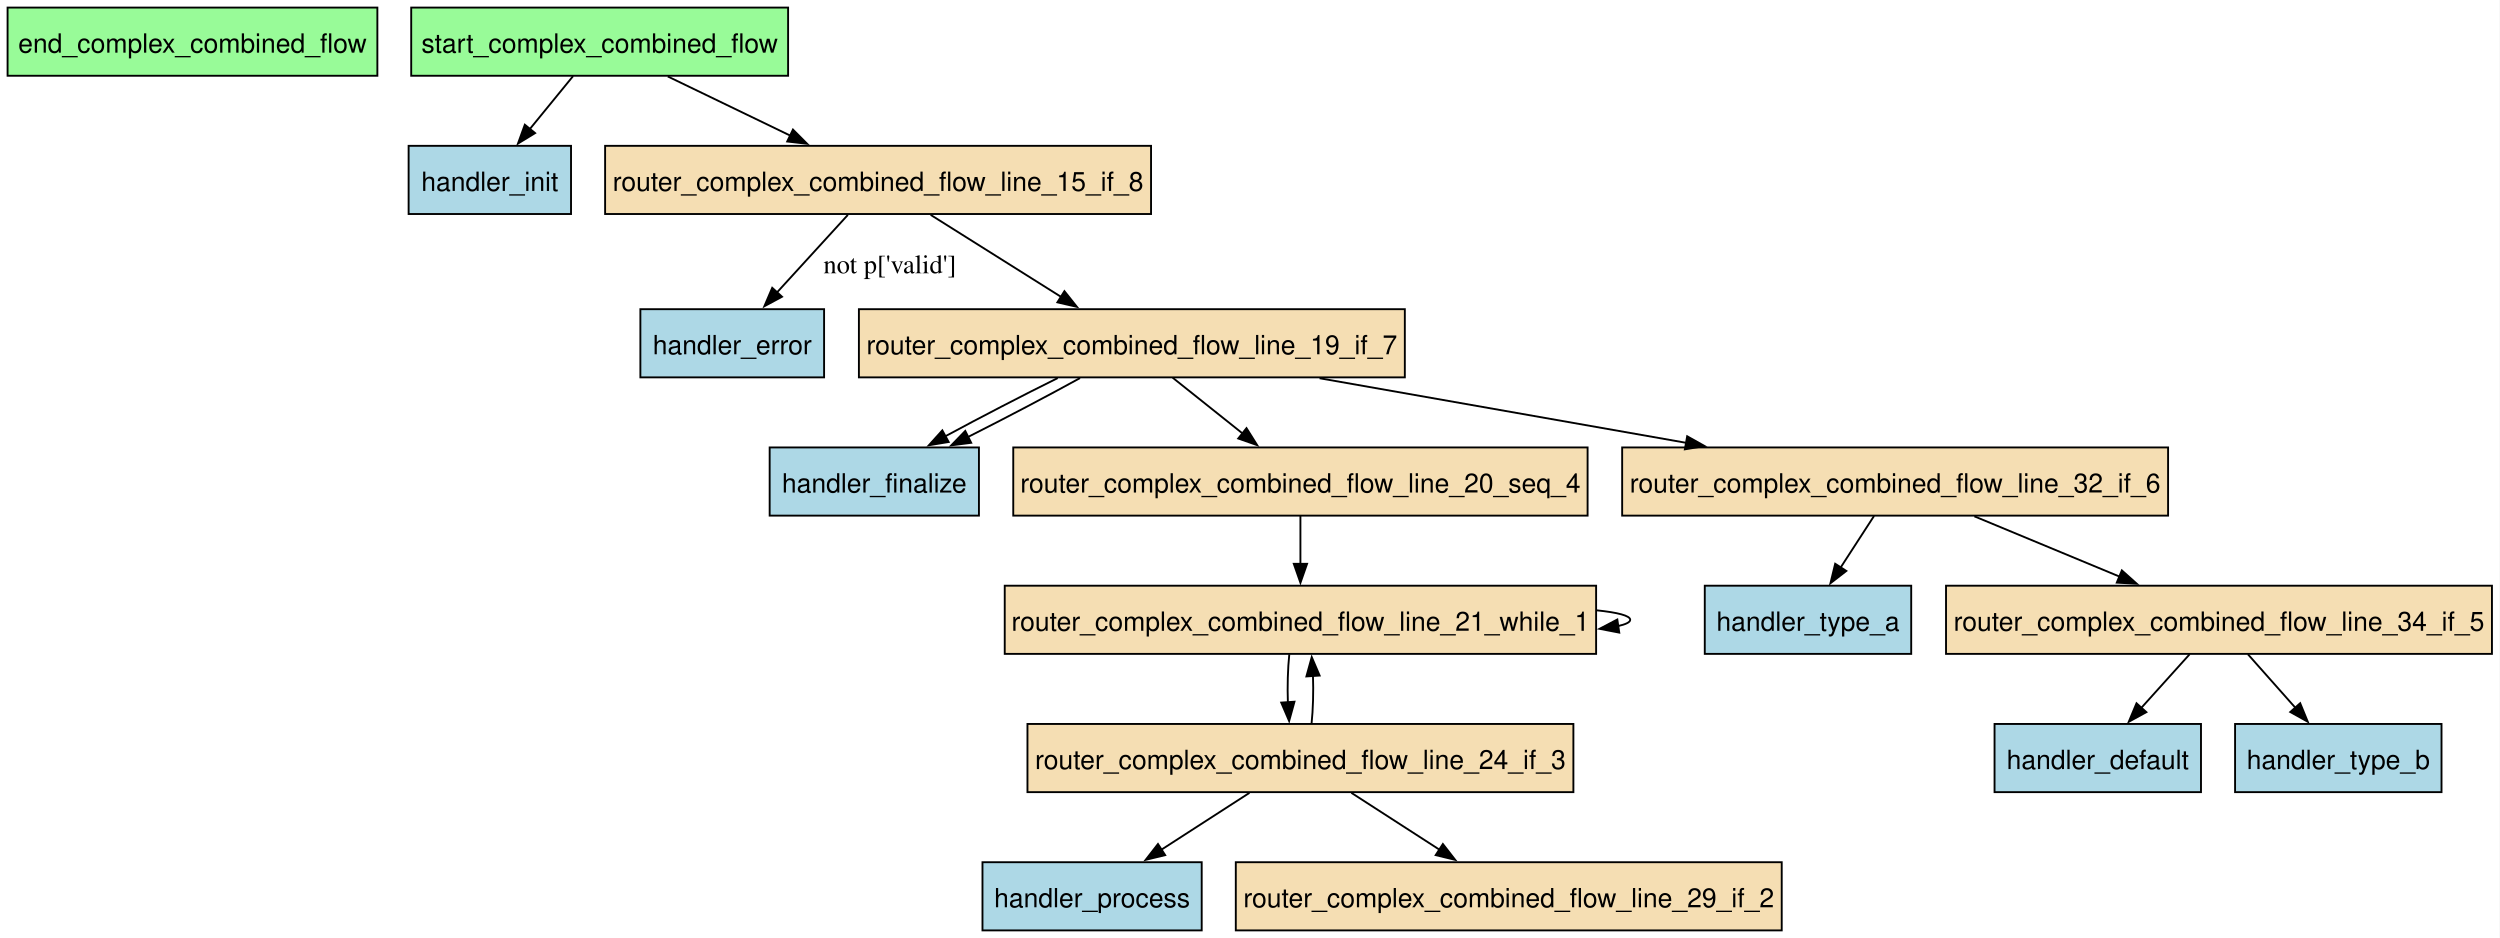
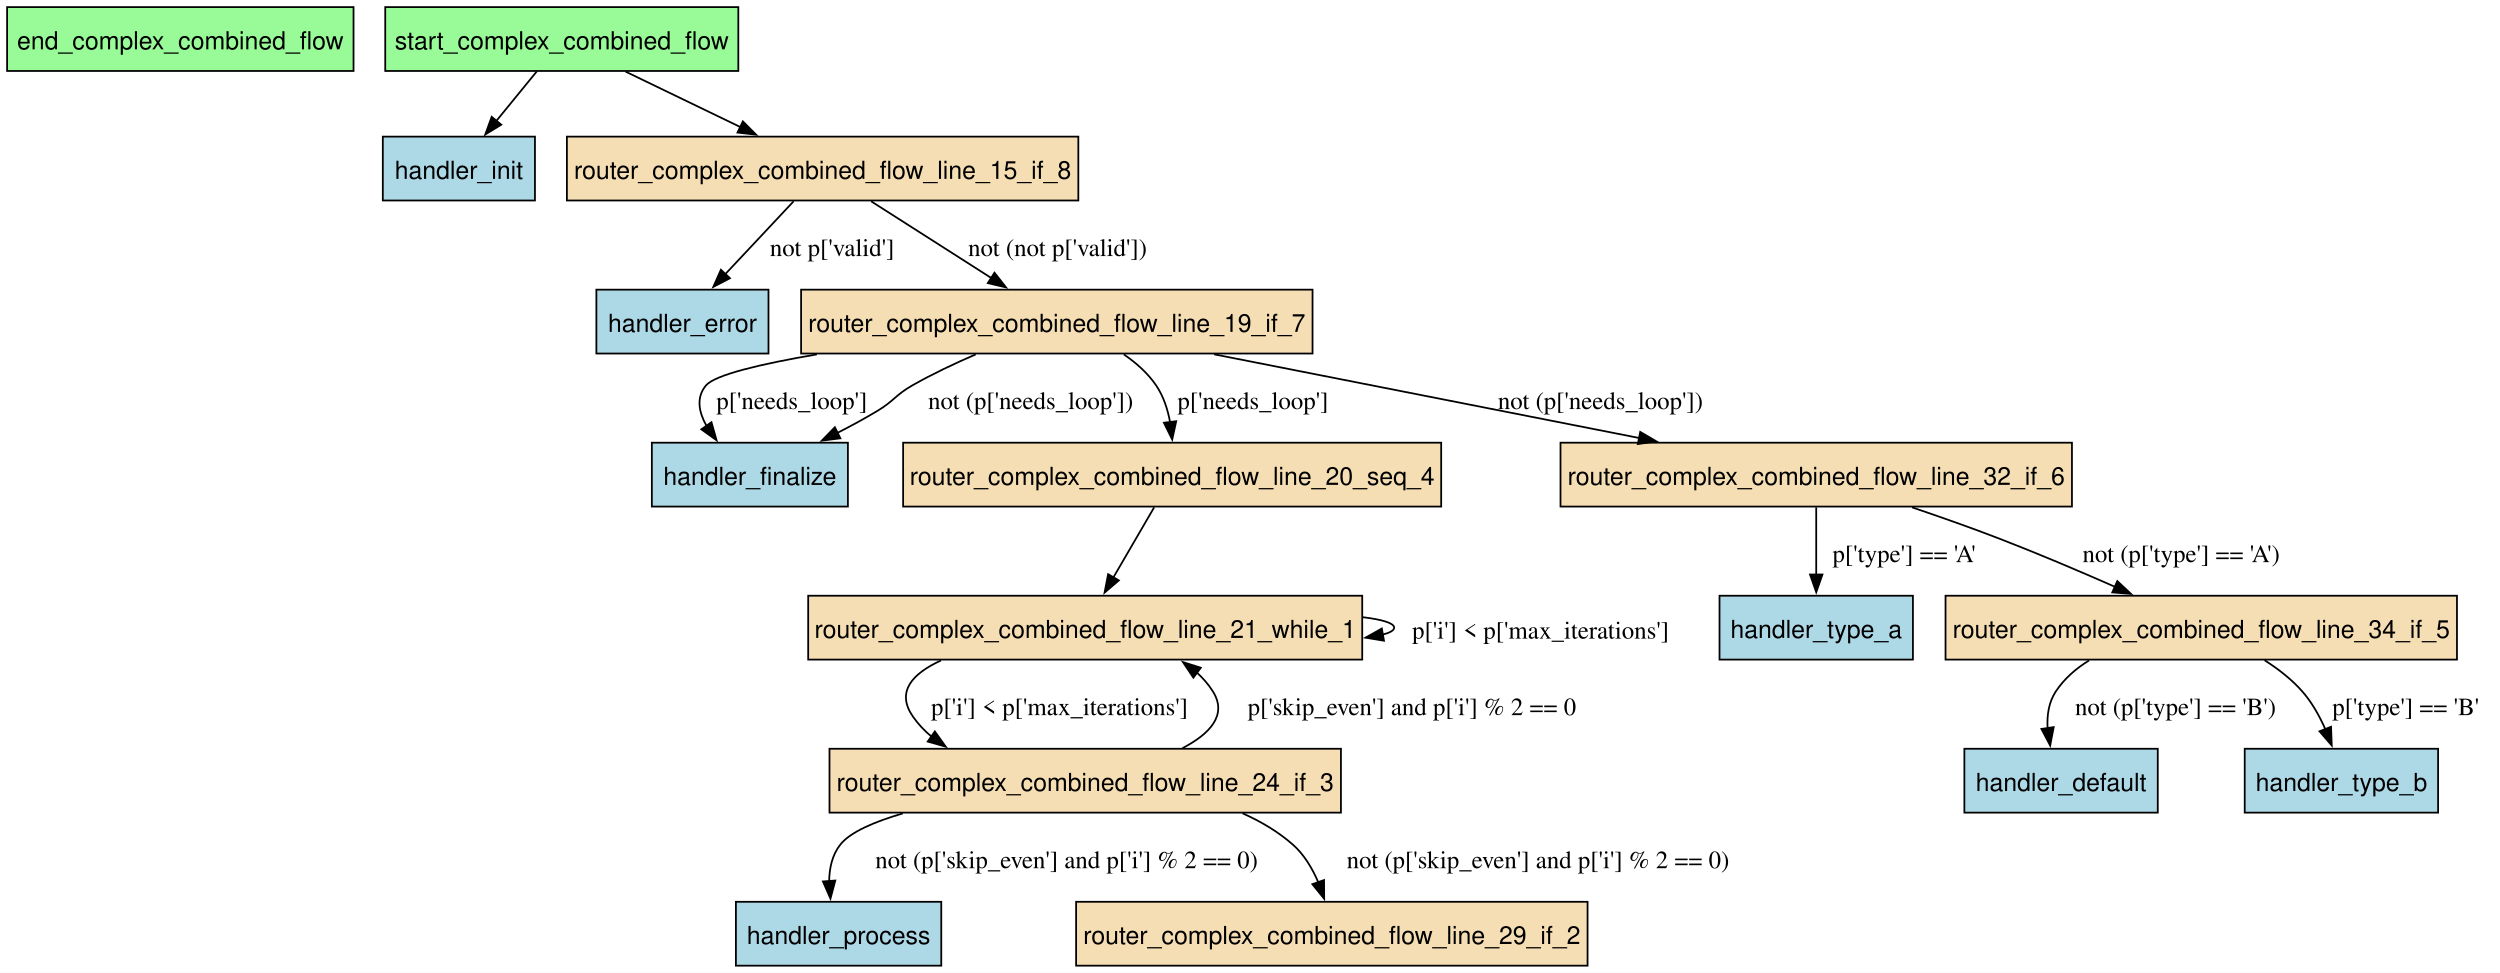
- <svg xmlns="http://www.w3.org/2000/svg" width="1320pt" height="495pt" viewBox="0.00 0.00 1320.00 495.00">
-   <g id="graph0" class="graph" transform="scale(1 1) rotate(0) translate(4 491.25)">
-     <polygon fill="white" stroke="none" points="-4,4 -4,-491.25 1315.75,-491.25 1315.75,4 -4,4" />
+ <svg xmlns="http://www.w3.org/2000/svg" width="1409pt" height="548pt" viewBox="0.00 0.00 1409.00 548.00">
+   <g id="graph0" class="graph" transform="scale(1 1) rotate(0) translate(4 544.25)">
+     <polygon fill="white" stroke="none" points="-4,4 -4,-544.25 1404.95,-544.25 1404.95,4 -4,4" />
    <g id="node1" class="node">
-       <polygon fill="palegreen" stroke="black" points="195.25,-487.25 0,-487.25 0,-451.25 195.25,-451.25 195.25,-487.25" />
-       <text xml:space="preserve" text-anchor="middle" x="97.62" y="-463.45" font-family="Helvetica,sans-Serif" font-size="14.00">end_complex_combined_flow</text>
+       <polygon fill="palegreen" stroke="black" points="195.25,-540.25 0,-540.25 0,-504.25 195.25,-504.25 195.25,-540.25" />
+       <text xml:space="preserve" text-anchor="middle" x="97.62" y="-516.45" font-family="Helvetica,sans-Serif" font-size="14.00">end_complex_combined_flow</text>
    </g>
    <g id="node2" class="node">
-       <polygon fill="lightblue" stroke="black" points="1158.12,-109 1049.12,-109 1049.12,-73 1158.12,-73 1158.12,-109" />
-       <text xml:space="preserve" text-anchor="middle" x="1103.62" y="-85.2" font-family="Helvetica,sans-Serif" font-size="14.00">handler_default</text>
+       <polygon fill="lightblue" stroke="black" points="1212.12,-122.25 1103.12,-122.25 1103.12,-86.25 1212.12,-86.25 1212.12,-122.25" />
+       <text xml:space="preserve" text-anchor="middle" x="1157.62" y="-98.45" font-family="Helvetica,sans-Serif" font-size="14.00">handler_default</text>
    </g>
    <g id="node3" class="node">
-       <polygon fill="lightblue" stroke="black" points="431.12,-328 334.12,-328 334.12,-292 431.12,-292 431.12,-328" />
-       <text xml:space="preserve" text-anchor="middle" x="382.62" y="-304.2" font-family="Helvetica,sans-Serif" font-size="14.00">handler_error</text>
+       <polygon fill="lightblue" stroke="black" points="429.12,-381 332.12,-381 332.12,-345 429.12,-345 429.12,-381" />
+       <text xml:space="preserve" text-anchor="middle" x="380.62" y="-357.2" font-family="Helvetica,sans-Serif" font-size="14.00">handler_error</text>
    </g>
    <g id="node4" class="node">
-       <polygon fill="lightblue" stroke="black" points="512.88,-255 402.38,-255 402.38,-219 512.88,-219 512.88,-255" />
-       <text xml:space="preserve" text-anchor="middle" x="457.62" y="-231.2" font-family="Helvetica,sans-Serif" font-size="14.00">handler_finalize</text>
+       <polygon fill="lightblue" stroke="black" points="473.88,-294.75 363.38,-294.75 363.38,-258.75 473.88,-258.75 473.88,-294.75" />
+       <text xml:space="preserve" text-anchor="middle" x="418.62" y="-270.95" font-family="Helvetica,sans-Serif" font-size="14.00">handler_finalize</text>
    </g>
    <g id="node5" class="node">
-       <polygon fill="lightblue" stroke="black" points="297.5,-414.25 211.75,-414.25 211.75,-378.25 297.5,-378.25 297.5,-414.25" />
-       <text xml:space="preserve" text-anchor="middle" x="254.62" y="-390.45" font-family="Helvetica,sans-Serif" font-size="14.00">handler_init</text>
+       <polygon fill="lightblue" stroke="black" points="297.5,-467.25 211.75,-467.25 211.75,-431.25 297.5,-431.25 297.5,-467.25" />
+       <text xml:space="preserve" text-anchor="middle" x="254.62" y="-443.45" font-family="Helvetica,sans-Serif" font-size="14.00">handler_init</text>
    </g>
    <g id="node6" class="node">
-       <polygon fill="lightblue" stroke="black" points="630.5,-36 514.75,-36 514.75,0 630.5,0 630.5,-36" />
-       <text xml:space="preserve" text-anchor="middle" x="572.62" y="-12.2" font-family="Helvetica,sans-Serif" font-size="14.00">handler_process</text>
+       <polygon fill="lightblue" stroke="black" points="526.5,-36 410.75,-36 410.75,0 526.5,0 526.5,-36" />
+       <text xml:space="preserve" text-anchor="middle" x="468.62" y="-12.2" font-family="Helvetica,sans-Serif" font-size="14.00">handler_process</text>
    </g>
    <g id="node7" class="node">
-       <polygon fill="lightblue" stroke="black" points="1005.12,-182 896.12,-182 896.12,-146 1005.12,-146 1005.12,-182" />
-       <text xml:space="preserve" text-anchor="middle" x="950.62" y="-158.2" font-family="Helvetica,sans-Serif" font-size="14.00">handler_type_a</text>
+       <polygon fill="lightblue" stroke="black" points="1074.12,-208.5 965.12,-208.5 965.12,-172.5 1074.12,-172.5 1074.12,-208.5" />
+       <text xml:space="preserve" text-anchor="middle" x="1019.62" y="-184.7" font-family="Helvetica,sans-Serif" font-size="14.00">handler_type_a</text>
    </g>
    <g id="node8" class="node">
-       <polygon fill="lightblue" stroke="black" points="1285.12,-109 1176.12,-109 1176.12,-73 1285.12,-73 1285.12,-109" />
-       <text xml:space="preserve" text-anchor="middle" x="1230.62" y="-85.2" font-family="Helvetica,sans-Serif" font-size="14.00">handler_type_b</text>
+       <polygon fill="lightblue" stroke="black" points="1370.12,-122.25 1261.12,-122.25 1261.12,-86.25 1370.12,-86.25 1370.12,-122.25" />
+       <text xml:space="preserve" text-anchor="middle" x="1315.62" y="-98.45" font-family="Helvetica,sans-Serif" font-size="14.00">handler_type_b</text>
    </g>
    <g id="node9" class="node">
-       <polygon fill="wheat" stroke="black" points="603.75,-414.25 315.5,-414.25 315.5,-378.25 603.75,-378.25 603.75,-414.25" />
-       <text xml:space="preserve" text-anchor="middle" x="459.62" y="-390.45" font-family="Helvetica,sans-Serif" font-size="14.00">router_complex_combined_flow_line_15_if_8</text>
+       <polygon fill="wheat" stroke="black" points="603.75,-467.25 315.5,-467.25 315.5,-431.25 603.75,-431.25 603.75,-467.25" />
+       <text xml:space="preserve" text-anchor="middle" x="459.62" y="-443.45" font-family="Helvetica,sans-Serif" font-size="14.00">router_complex_combined_flow_line_15_if_8</text>
    </g>
    <g id="edge18" class="edge">
-       <path fill="none" stroke="black" d="M443.67,-377.79C432.83,-365.93 418.31,-350.04 406.15,-336.74" />
-       <polygon fill="black" stroke="black" points="408.91,-334.57 399.58,-329.55 403.74,-339.29 408.91,-334.57" />
-       <text xml:space="preserve" text-anchor="middle" x="465.86" y="-346.95" font-family="Times,serif" font-size="14.00">not p['valid']</text>
+       <path fill="none" stroke="black" d="M443.26,-430.79C432.13,-418.93 417.23,-403.04 404.76,-389.74" />
+       <polygon fill="black" stroke="black" points="407.4,-387.44 398.01,-382.54 402.3,-392.23 407.4,-387.44" />
+       <text xml:space="preserve" text-anchor="middle" x="464.98" y="-399.95" font-family="Times,serif" font-size="14.00">not p['valid']</text>
    </g>
    <g id="node10" class="node">
-       <polygon fill="wheat" stroke="black" points="737.75,-328 449.5,-328 449.5,-292 737.75,-292 737.75,-328" />
-       <text xml:space="preserve" text-anchor="middle" x="593.62" y="-304.2" font-family="Helvetica,sans-Serif" font-size="14.00">router_complex_combined_flow_line_19_if_7</text>
+       <polygon fill="wheat" stroke="black" points="735.75,-381 447.5,-381 447.5,-345 735.75,-345 735.75,-381" />
+       <text xml:space="preserve" text-anchor="middle" x="591.62" y="-357.2" font-family="Helvetica,sans-Serif" font-size="14.00">router_complex_combined_flow_line_19_if_7</text>
    </g>
    <g id="edge17" class="edge">
-       <path fill="none" stroke="black" d="M487.39,-377.79C507.33,-365.25 534.44,-348.21 556.28,-334.48" />
-       <polygon fill="black" stroke="black" points="558.01,-337.53 564.61,-329.24 554.29,-331.6 558.01,-337.53" />
+       <path fill="none" stroke="black" d="M486.98,-430.79C506.62,-418.25 533.32,-401.21 554.83,-387.48" />
+       <polygon fill="black" stroke="black" points="556.49,-390.58 563.03,-382.25 552.72,-384.68 556.49,-390.58" />
+       <text xml:space="preserve" text-anchor="middle" x="592.03" y="-399.95" font-family="Times,serif" font-size="14.00">not (not p['valid'])</text>
    </g>
    <g id="edge14" class="edge">
-       <path fill="none" stroke="black" d="M554.46,-291.63C535.81,-282.39 513.66,-270.91 495.22,-260.95" />
-       <polygon fill="black" stroke="black" points="496.9,-257.88 486.45,-256.16 493.55,-264.02 496.9,-257.88" />
+       <path fill="none" stroke="black" d="M456.37,-344.52C424.85,-339.12 398.92,-333.01 393.88,-327 388.19,-320.22 389.84,-311.92 394.26,-304.08" />
+       <polygon fill="black" stroke="black" points="396.98,-306.3 399.86,-296.11 391.25,-302.28 396.98,-306.3" />
+       <text xml:space="preserve" text-anchor="middle" x="442.25" y="-313.7" font-family="Times,serif" font-size="14.00">p['needs_loop']</text>
    </g>
    <g id="edge16" class="edge">
-       <path fill="none" stroke="black" d="M566.25,-291.63C549.27,-282.26 527.06,-270.59 507.11,-260.53" />
-       <polygon fill="black" stroke="black" points="508.79,-257.45 498.28,-256.11 505.66,-263.72 508.79,-257.45" />
+       <path fill="none" stroke="black" d="M545.91,-344.51C534,-339.38 521.36,-333.41 510.12,-327 500.8,-321.68 499.82,-318.29 490.62,-312.75 483.42,-308.41 475.6,-304.17 467.86,-300.22" />
+       <polygon fill="black" stroke="black" points="469.65,-297.21 459.14,-295.89 466.54,-303.48 469.65,-297.21" />
+       <text xml:space="preserve" text-anchor="middle" x="576.88" y="-313.7" font-family="Times,serif" font-size="14.00">not (p['needs_loop'])</text>
    </g>
    <g id="node11" class="node">
-       <polygon fill="wheat" stroke="black" points="834.25,-255 531,-255 531,-219 834.25,-219 834.25,-255" />
-       <text xml:space="preserve" text-anchor="middle" x="682.62" y="-231.2" font-family="Helvetica,sans-Serif" font-size="14.00">router_complex_combined_flow_line_20_seq_4</text>
+       <polygon fill="wheat" stroke="black" points="808.25,-294.75 505,-294.75 505,-258.75 808.25,-258.75 808.25,-294.75" />
+       <text xml:space="preserve" text-anchor="middle" x="656.62" y="-270.95" font-family="Helvetica,sans-Serif" font-size="14.00">router_complex_combined_flow_line_20_seq_4</text>
    </g>
    <g id="edge13" class="edge">
-       <path fill="none" stroke="black" d="M615.17,-291.81C626.24,-282.98 639.92,-272.07 652.06,-262.39" />
-       <polygon fill="black" stroke="black" points="654.15,-265.19 659.79,-256.22 649.79,-259.72 654.15,-265.19" />
+       <path fill="none" stroke="black" d="M629.35,-344.53C636.35,-339.75 642.92,-333.92 647.62,-327 651.74,-320.94 654.12,-313.53 655.46,-306.32" />
+       <polygon fill="black" stroke="black" points="658.92,-306.86 656.66,-296.51 651.98,-306.01 658.92,-306.86" />
+       <text xml:space="preserve" text-anchor="middle" x="702.13" y="-313.7" font-family="Times,serif" font-size="14.00">p['needs_loop']</text>
    </g>
    <g id="node15" class="node">
-       <polygon fill="wheat" stroke="black" points="1140.75,-255 852.5,-255 852.5,-219 1140.75,-219 1140.75,-255" />
-       <text xml:space="preserve" text-anchor="middle" x="996.62" y="-231.2" font-family="Helvetica,sans-Serif" font-size="14.00">router_complex_combined_flow_line_32_if_6</text>
+       <polygon fill="wheat" stroke="black" points="1163.75,-294.75 875.5,-294.75 875.5,-258.75 1163.75,-258.75 1163.75,-294.75" />
+       <text xml:space="preserve" text-anchor="middle" x="1019.62" y="-270.95" font-family="Helvetica,sans-Serif" font-size="14.00">router_complex_combined_flow_line_32_if_6</text>
    </g>
    <g id="edge15" class="edge">
-       <path fill="none" stroke="black" d="M692.73,-291.54C751.42,-281.2 825.89,-268.08 886.42,-257.42" />
-       <polygon fill="black" stroke="black" points="886.83,-260.9 896.07,-255.72 885.61,-254 886.83,-260.9" />
+       <path fill="none" stroke="black" d="M680.31,-344.54C750.18,-330.79 847.56,-311.62 920.09,-297.34" />
+       <polygon fill="black" stroke="black" points="920.44,-300.84 929.57,-295.48 919.08,-293.97 920.44,-300.84" />
+       <text xml:space="preserve" text-anchor="middle" x="898" y="-313.7" font-family="Times,serif" font-size="14.00">not (p['needs_loop'])</text>
    </g>
    <g id="node12" class="node">
-       <polygon fill="wheat" stroke="black" points="838.75,-182 526.5,-182 526.5,-146 838.75,-146 838.75,-182" />
-       <text xml:space="preserve" text-anchor="middle" x="682.62" y="-158.2" font-family="Helvetica,sans-Serif" font-size="14.00">router_complex_combined_flow_line_21_while_1</text>
+       <polygon fill="wheat" stroke="black" points="763.75,-208.5 451.5,-208.5 451.5,-172.5 763.75,-172.5 763.75,-208.5" />
+       <text xml:space="preserve" text-anchor="middle" x="607.62" y="-184.7" font-family="Helvetica,sans-Serif" font-size="14.00">router_complex_combined_flow_line_21_while_1</text>
    </g>
    <g id="edge8" class="edge">
-       <path fill="none" stroke="black" d="M682.62,-218.81C682.62,-211.23 682.62,-202.1 682.62,-193.54" />
-       <polygon fill="black" stroke="black" points="686.13,-193.54 682.63,-183.54 679.13,-193.54 686.13,-193.54" />
+       <path fill="none" stroke="black" d="M646.47,-258.29C639.84,-246.88 631.03,-231.75 623.48,-218.77" />
+       <polygon fill="black" stroke="black" points="626.58,-217.13 618.53,-210.24 620.53,-220.65 626.58,-217.13" />
    </g>
    <g id="edge7" class="edge">
-       <path fill="none" stroke="black" d="M839.07,-169C850.05,-167.86 856.75,-166.19 856.75,-164 856.75,-162.7 854.39,-161.58 850.17,-160.65" />
-       <polygon fill="black" stroke="black" points="850.97,-157.23 840.56,-159.23 849.94,-164.16 850.97,-157.23" />
+       <path fill="none" stroke="black" d="M764.07,-196.4C775.05,-195.06 781.75,-193.09 781.75,-190.5 781.75,-188.96 779.39,-187.64 775.17,-186.54" />
+       <polygon fill="black" stroke="black" points="776.01,-183.14 765.56,-184.86 774.8,-190.03 776.01,-183.14" />
+       <text xml:space="preserve" text-anchor="middle" x="864.25" y="-184.32" font-family="Times,serif" font-size="14.00">p['i'] &lt; p['max_iterations']</text>
    </g>
    <g id="node13" class="node">
-       <polygon fill="wheat" stroke="black" points="826.75,-109 538.5,-109 538.5,-73 826.75,-73 826.75,-109" />
-       <text xml:space="preserve" text-anchor="middle" x="682.62" y="-85.2" font-family="Helvetica,sans-Serif" font-size="14.00">router_complex_combined_flow_line_24_if_3</text>
+       <polygon fill="wheat" stroke="black" points="751.75,-122.25 463.5,-122.25 463.5,-86.25 751.75,-86.25 751.75,-122.25" />
+       <text xml:space="preserve" text-anchor="middle" x="607.62" y="-98.45" font-family="Helvetica,sans-Serif" font-size="14.00">router_complex_combined_flow_line_24_if_3</text>
    </g>
    <g id="edge6" class="edge">
-       <path fill="none" stroke="black" d="M676.75,-145.81C675.94,-138.14 675.7,-128.89 676,-120.24" />
-       <polygon fill="black" stroke="black" points="679.48,-120.75 676.66,-110.54 672.49,-120.28 679.48,-120.75" />
+       <path fill="none" stroke="black" d="M526.37,-172.02C510.15,-164.6 500.75,-154.31 510.62,-140.25 513.6,-136.01 517.14,-132.29 521.08,-129.01" />
+       <polygon fill="black" stroke="black" points="522.88,-132.03 529.04,-123.41 518.85,-126.3 522.88,-132.03" />
+       <text xml:space="preserve" text-anchor="middle" x="593.12" y="-141.2" font-family="Times,serif" font-size="14.00">p['i'] &lt; p['max_iterations']</text>
    </g>
    <g id="edge4" class="edge">
-       <path fill="none" stroke="black" d="M655.72,-72.63C641.73,-63.61 624.44,-52.44 609.25,-42.64" />
-       <polygon fill="black" stroke="black" points="611.21,-39.74 600.91,-37.26 607.41,-45.62 611.21,-39.74" />
+       <path fill="none" stroke="black" d="M504.81,-85.8C488.5,-81.03 475.16,-75.22 469.62,-68.25 465.02,-62.45 463.41,-54.94 463.31,-47.53" />
+       <polygon fill="black" stroke="black" points="466.78,-47.99 464.05,-37.76 459.8,-47.47 466.78,-47.99" />
+       <text xml:space="preserve" text-anchor="middle" x="597.12" y="-54.95" font-family="Times,serif" font-size="14.00">not (p['skip_even'] and p['i'] % 2 == 0)</text>
    </g>
    <g id="edge3" class="edge">
-       <path fill="none" stroke="black" d="M688.49,-109.03C689.3,-116.68 689.55,-125.92 689.25,-134.58" />
-       <polygon fill="black" stroke="black" points="685.78,-134.09 688.6,-144.3 692.76,-134.56 685.78,-134.09" />
+       <path fill="none" stroke="black" d="M662.47,-122.6C677.66,-130.52 687.98,-141.15 679.62,-154.5 677.1,-158.54 673.95,-162.13 670.4,-165.31" />
+       <polygon fill="black" stroke="black" points="668.58,-162.3 662.69,-171.11 672.78,-167.9 668.58,-162.3" />
+       <text xml:space="preserve" text-anchor="middle" x="791.73" y="-141.2" font-family="Times,serif" font-size="14.00">p['skip_even'] and p['i'] % 2 == 0</text>
    </g>
    <g id="node14" class="node">
-       <polygon fill="wheat" stroke="black" points="936.75,-36 648.5,-36 648.5,0 936.75,0 936.75,-36" />
-       <text xml:space="preserve" text-anchor="middle" x="792.62" y="-12.2" font-family="Helvetica,sans-Serif" font-size="14.00">router_complex_combined_flow_line_29_if_2</text>
+       <polygon fill="wheat" stroke="black" points="890.75,-36 602.5,-36 602.5,0 890.75,0 890.75,-36" />
+       <text xml:space="preserve" text-anchor="middle" x="746.62" y="-12.2" font-family="Helvetica,sans-Serif" font-size="14.00">router_complex_combined_flow_line_29_if_2</text>
    </g>
    <g id="edge5" class="edge">
-       <path fill="none" stroke="black" d="M709.53,-72.63C723.52,-63.61 740.81,-52.44 756,-42.64" />
-       <polygon fill="black" stroke="black" points="757.84,-45.62 764.34,-37.26 754.04,-39.74 757.84,-45.62" />
+       <path fill="none" stroke="black" d="M696.32,-85.86C706.6,-81.29 716.34,-75.53 724.62,-68.25 731.03,-62.62 735.67,-54.76 738.98,-46.98" />
+       <polygon fill="black" stroke="black" points="742.23,-48.27 742.31,-37.68 735.64,-45.91 742.23,-48.27" />
+       <text xml:space="preserve" text-anchor="middle" x="862.81" y="-54.95" font-family="Times,serif" font-size="14.00">not (p['skip_even'] and p['i'] % 2 == 0)</text>
    </g>
    <g id="edge11" class="edge">
-       <path fill="none" stroke="black" d="M985.49,-218.81C980.18,-210.62 973.7,-200.62 967.78,-191.48" />
-       <polygon fill="black" stroke="black" points="970.86,-189.79 962.48,-183.3 964.98,-193.59 970.86,-189.79" />
+       <path fill="none" stroke="black" d="M1019.62,-258.29C1019.62,-247.34 1019.62,-232.94 1019.62,-220.32" />
+       <polygon fill="black" stroke="black" points="1023.13,-220.45 1019.63,-210.45 1016.13,-220.45 1023.13,-220.45" />
+       <text xml:space="preserve" text-anchor="middle" x="1069.12" y="-227.45" font-family="Times,serif" font-size="14.00">p['type'] == 'A'</text>
    </g>
    <g id="node16" class="node">
-       <polygon fill="wheat" stroke="black" points="1311.75,-182 1023.5,-182 1023.5,-146 1311.75,-146 1311.75,-182" />
-       <text xml:space="preserve" text-anchor="middle" x="1167.62" y="-158.2" font-family="Helvetica,sans-Serif" font-size="14.00">router_complex_combined_flow_line_34_if_5</text>
+       <polygon fill="wheat" stroke="black" points="1380.75,-208.5 1092.5,-208.5 1092.5,-172.5 1380.75,-172.5 1380.75,-208.5" />
+       <text xml:space="preserve" text-anchor="middle" x="1236.62" y="-184.7" font-family="Helvetica,sans-Serif" font-size="14.00">router_complex_combined_flow_line_34_if_5</text>
    </g>
    <g id="edge12" class="edge">
-       <path fill="none" stroke="black" d="M1038.46,-218.63C1061.54,-209.05 1090.43,-197.05 1115.03,-186.84" />
-       <polygon fill="black" stroke="black" points="1116.34,-190.08 1124.24,-183.02 1113.66,-183.62 1116.34,-190.08" />
+       <path fill="none" stroke="black" d="M1073.64,-258.3C1089.52,-252.93 1106.85,-246.83 1122.62,-240.75 1144.28,-232.41 1167.89,-222.37 1187.97,-213.54" />
+       <polygon fill="black" stroke="black" points="1189.31,-216.78 1197.04,-209.53 1186.48,-210.38 1189.31,-216.78" />
+       <text xml:space="preserve" text-anchor="middle" x="1225.31" y="-227.45" font-family="Times,serif" font-size="14.00">not (p['type'] == 'A')</text>
    </g>
    <g id="edge10" class="edge">
-       <path fill="none" stroke="black" d="M1152.13,-145.81C1144.43,-137.27 1134.97,-126.77 1126.45,-117.32" />
-       <polygon fill="black" stroke="black" points="1129.28,-115.24 1119.99,-110.15 1124.08,-119.92 1129.28,-115.24" />
+       <path fill="none" stroke="black" d="M1173.43,-172.04C1166.01,-167.48 1159.4,-161.73 1154.62,-154.5 1150.65,-148.47 1149.61,-141.08 1150.02,-133.86" />
+       <polygon fill="black" stroke="black" points="1153.47,-134.45 1151.48,-124.04 1146.54,-133.42 1153.47,-134.45" />
+       <text xml:space="preserve" text-anchor="middle" x="1222.12" y="-141.2" font-family="Times,serif" font-size="14.00">not (p['type'] == 'B')</text>
    </g>
    <g id="edge9" class="edge">
-       <path fill="none" stroke="black" d="M1182.88,-145.81C1190.38,-137.35 1199.58,-126.98 1207.9,-117.61" />
-       <polygon fill="black" stroke="black" points="1210.49,-119.96 1214.51,-110.16 1205.26,-115.32 1210.49,-119.96" />
+       <path fill="none" stroke="black" d="M1272.31,-172.14C1280.03,-167.22 1287.65,-161.31 1293.62,-154.5 1299.02,-148.35 1303.29,-140.67 1306.58,-133.21" />
+       <polygon fill="black" stroke="black" points="1309.78,-134.64 1310.17,-124.06 1303.26,-132.09 1309.78,-134.64" />
+       <text xml:space="preserve" text-anchor="middle" x="1351.82" y="-141.2" font-family="Times,serif" font-size="14.00">p['type'] == 'B'</text>
    </g>
    <g id="node17" class="node">
-       <polygon fill="palegreen" stroke="black" points="412.12,-487.25 213.12,-487.25 213.12,-451.25 412.12,-451.25 412.12,-487.25" />
-       <text xml:space="preserve" text-anchor="middle" x="312.62" y="-463.45" font-family="Helvetica,sans-Serif" font-size="14.00">start_complex_combined_flow</text>
+       <polygon fill="palegreen" stroke="black" points="412.12,-540.25 213.12,-540.25 213.12,-504.25 412.12,-504.25 412.12,-540.25" />
+       <text xml:space="preserve" text-anchor="middle" x="312.62" y="-516.45" font-family="Helvetica,sans-Serif" font-size="14.00">start_complex_combined_flow</text>
    </g>
    <g id="edge1" class="edge">
-       <path fill="none" stroke="black" d="M298.58,-451.06C291.75,-442.69 283.38,-432.45 275.78,-423.15" />
-       <polygon fill="black" stroke="black" points="278.53,-420.98 269.49,-415.45 273.11,-425.41 278.53,-420.98" />
+       <path fill="none" stroke="black" d="M298.58,-504.06C291.75,-495.69 283.38,-485.45 275.78,-476.15" />
+       <polygon fill="black" stroke="black" points="278.53,-473.98 269.49,-468.45 273.11,-478.41 278.53,-473.98" />
    </g>
    <g id="edge2" class="edge">
-       <path fill="none" stroke="black" d="M348.59,-450.88C368.07,-441.47 392.37,-429.73 413.27,-419.64" />
-       <polygon fill="black" stroke="black" points="414.68,-422.84 422.16,-415.34 411.64,-416.54 414.68,-422.84" />
+       <path fill="none" stroke="black" d="M348.59,-503.88C368.07,-494.47 392.37,-482.73 413.27,-472.64" />
+       <polygon fill="black" stroke="black" points="414.68,-475.84 422.16,-468.34 411.64,-469.54 414.68,-475.84" />
    </g>
  </g>
</svg>
